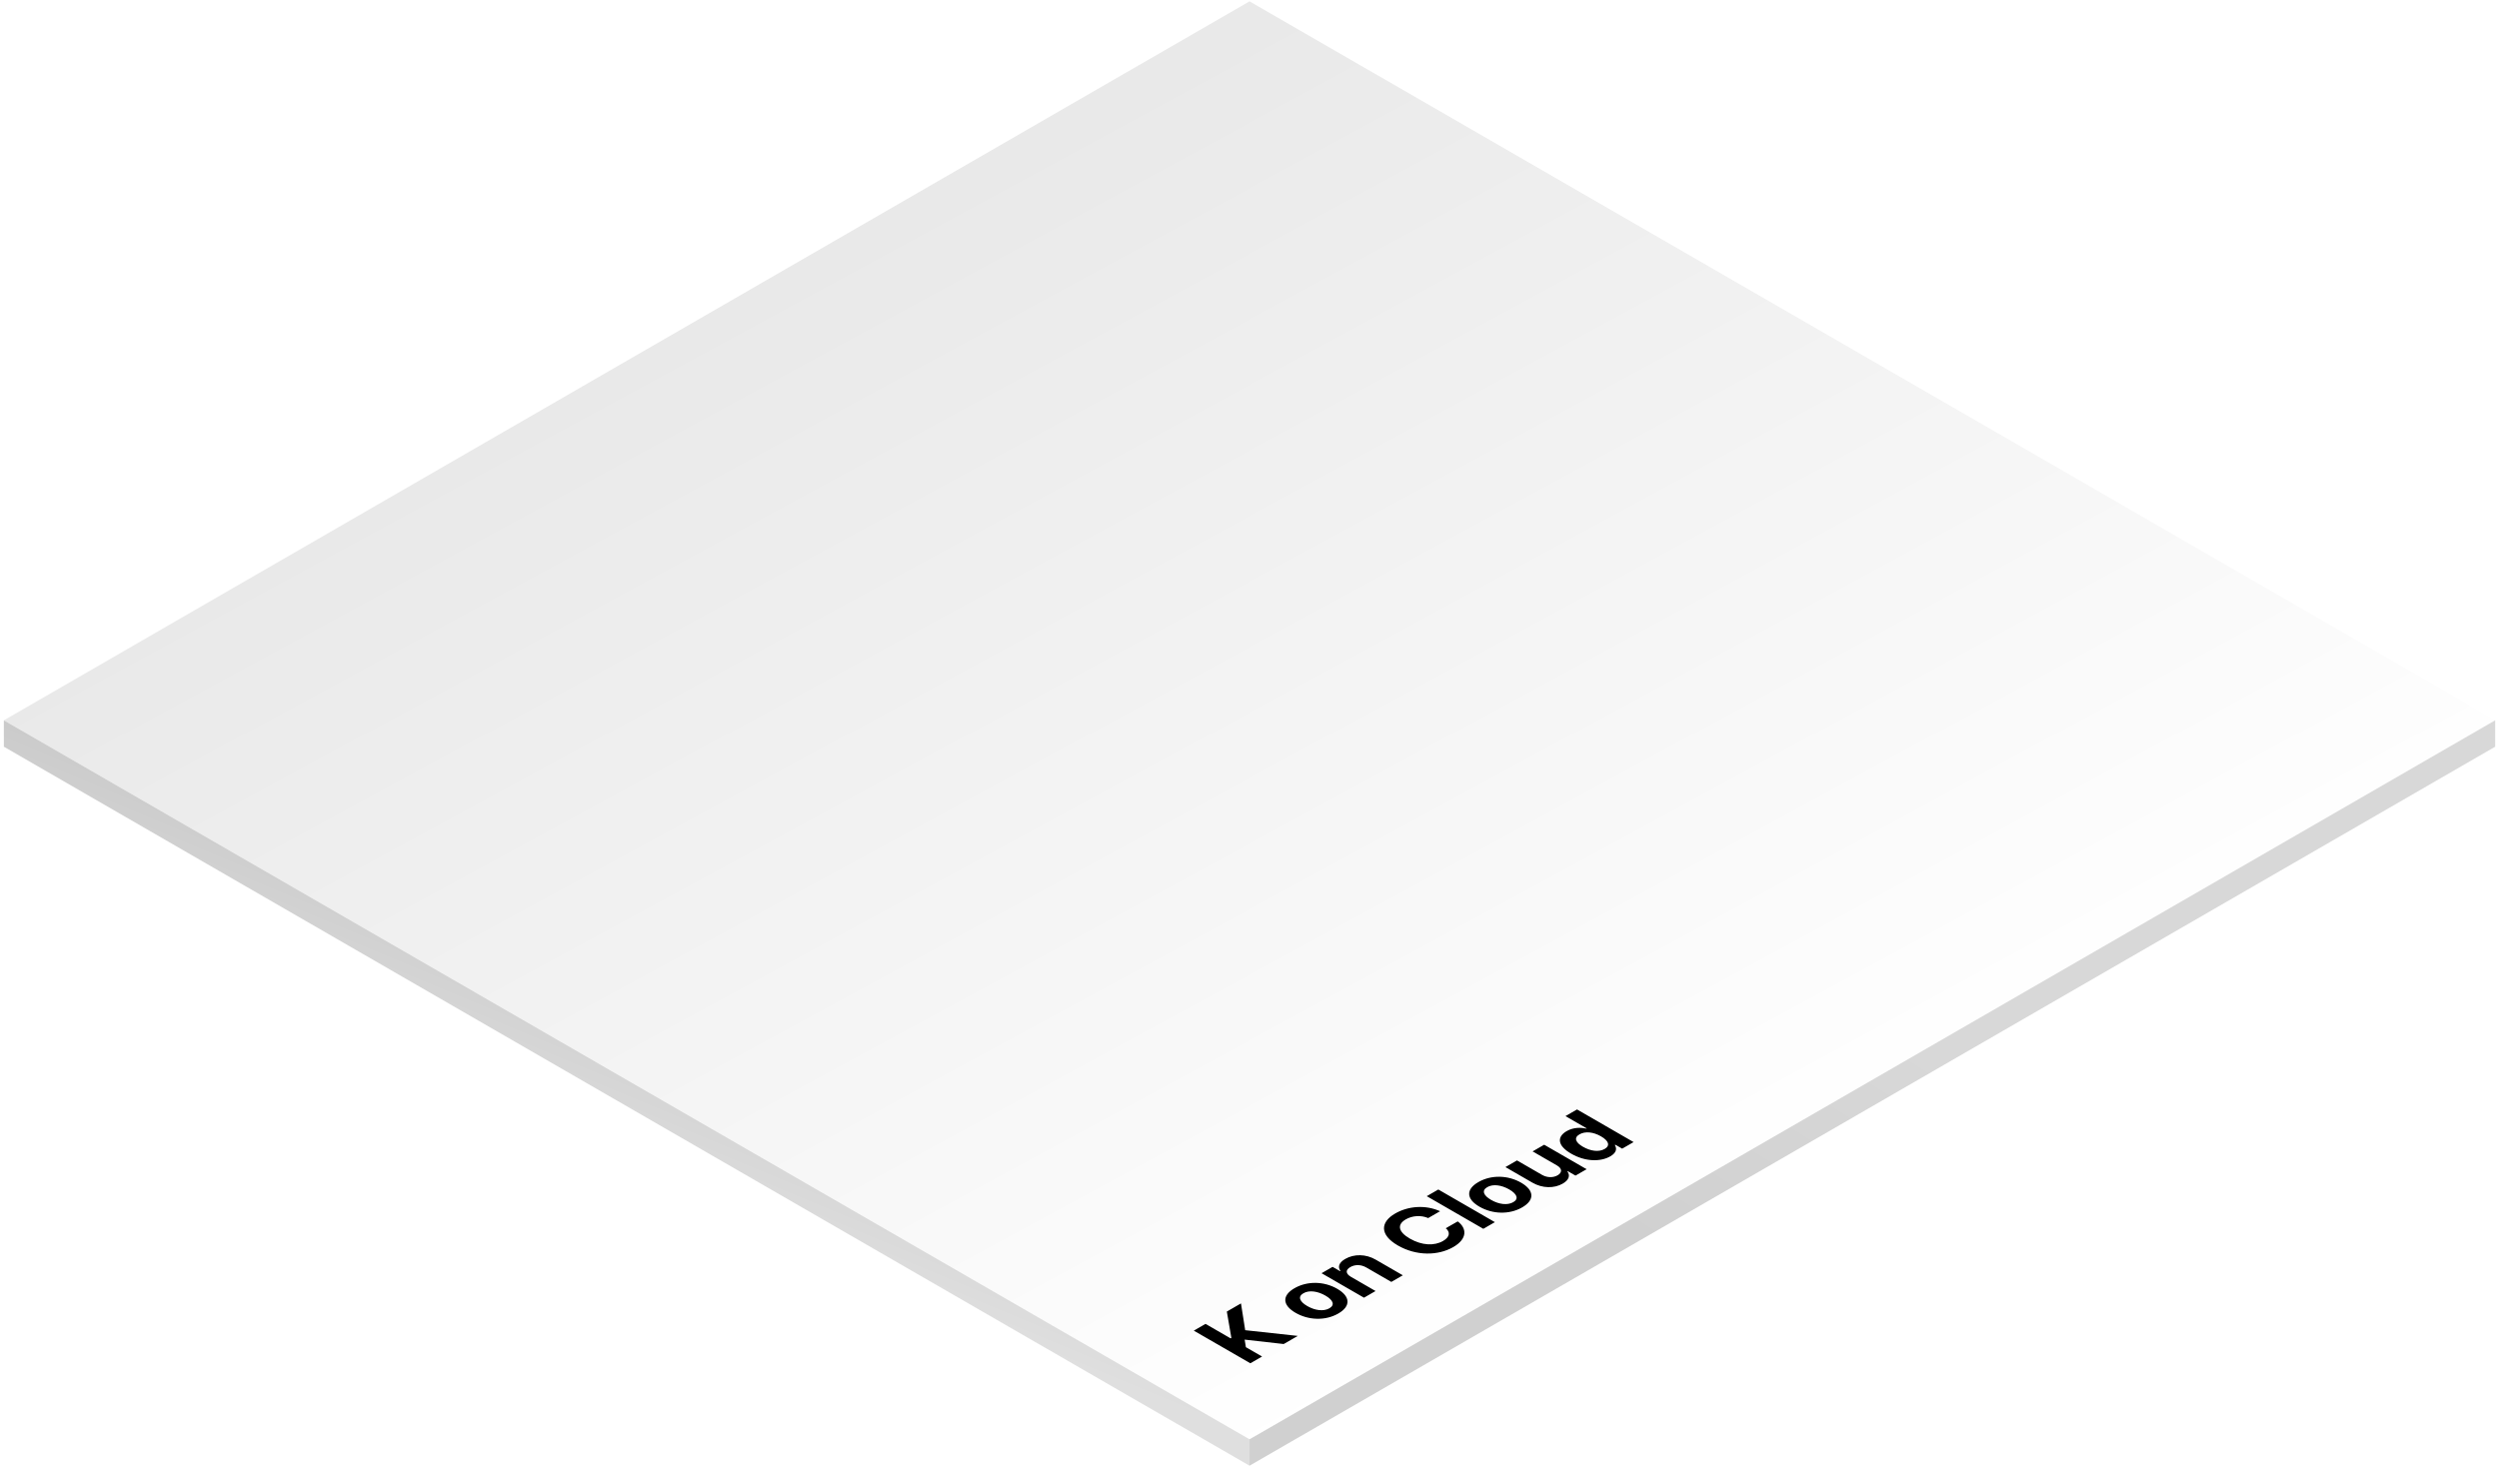
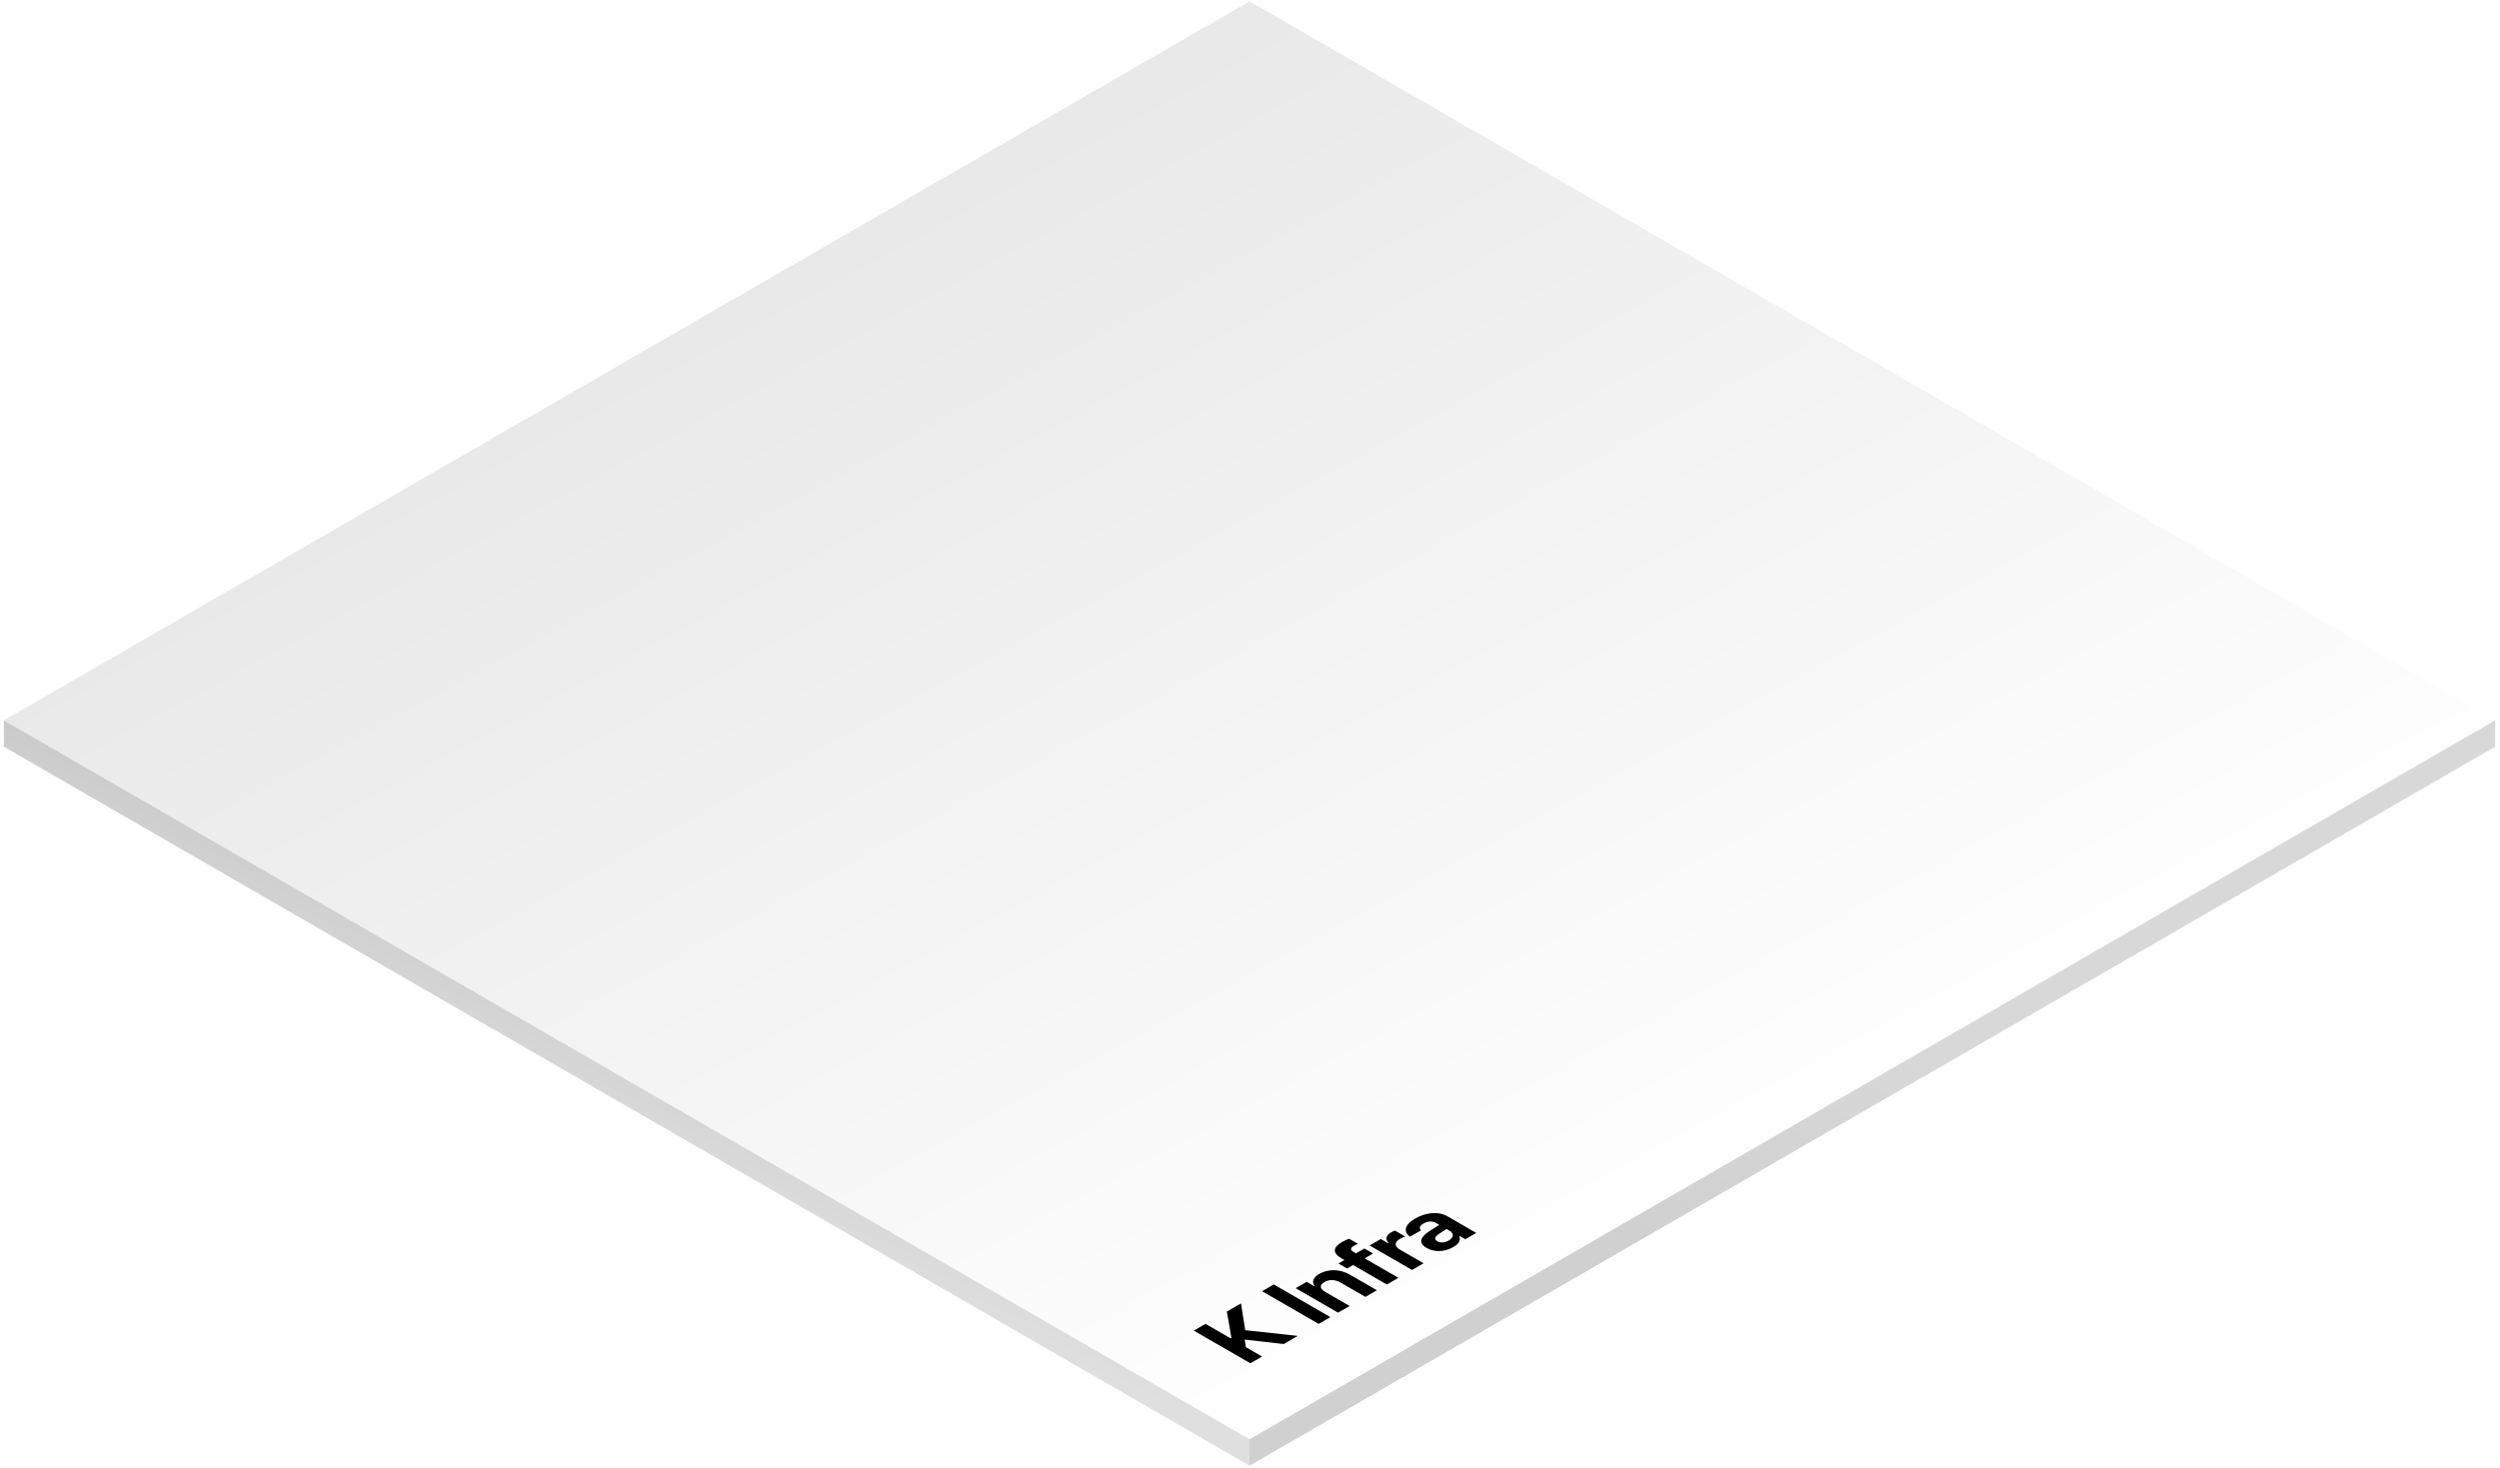
<svg xmlns="http://www.w3.org/2000/svg" width="606" height="356" viewBox="0 0 606 356" fill="none">
-   <rect width="348.8" height="348.8" transform="matrix(0.866025 0.5 -0.866025 0.5 303.004 0.328125)" fill="url(#paint0_linear_1171_1461)" />
-   <rect width="348.8" height="6.4" transform="matrix(0.866025 0.5 0 1 0.933594 174.727)" fill="url(#paint1_linear_1171_1461)" />
-   <rect width="348.8" height="6.4" transform="matrix(0.866025 -0.5 0 1 303.004 349.129)" fill="url(#paint2_linear_1171_1461)" />
-   <path d="M303.207 330.684L289.491 322.766L292.333 321.125L298.414 324.636L298.603 324.527L297.504 318.139L300.933 316.159L301.956 322.656L314.706 324.045L311.296 326.014L301.824 324.942L302.127 326.78L306.048 329.044L303.207 330.684ZM324.539 318.609C321.432 320.403 317.359 320.282 314.176 318.445C310.993 316.607 310.804 314.267 313.911 312.473C317.018 310.679 321.091 310.778 324.273 312.615C327.456 314.453 327.646 316.815 324.539 318.609ZM322.379 317.34C323.819 316.509 323.213 315.306 321.413 314.267C319.594 313.217 317.51 312.867 316.071 313.698C314.612 314.54 315.199 315.754 317.018 316.804C318.817 317.843 320.92 318.182 322.379 317.34ZM327.618 309.722L333.566 313.156L330.762 314.775L320.476 308.836L323.147 307.294L324.946 308.333L325.06 308.267C324.34 307.305 324.7 306.244 326.216 305.369C328.356 304.133 331.236 304.155 333.623 305.555L340.178 309.339L337.393 310.947L331.331 307.447C330.061 306.714 328.603 306.681 327.447 307.349C326.272 308.027 326.254 308.935 327.618 309.722ZM346.335 295.459C344.592 294.715 342.49 294.858 340.898 295.776C338.758 297.012 339.004 298.773 341.883 300.436C344.839 302.142 347.832 302.229 349.935 301.015C351.507 300.108 351.791 298.937 350.598 297.92L353.496 296.268C355.713 297.92 355.902 300.479 352.416 302.492C348.741 304.614 343.456 304.69 338.985 302.109C334.514 299.528 334.703 296.443 338.322 294.354C341.485 292.528 345.691 292.2 349.215 293.797L346.335 295.459ZM348.789 288.53L362.505 296.449L359.701 298.067L345.985 290.149L348.789 288.53ZM369.126 292.866C366.019 294.66 361.946 294.54 358.763 292.702C355.581 290.865 355.391 288.524 358.498 286.731C361.605 284.937 365.678 285.035 368.861 286.873C372.043 288.71 372.233 291.073 369.126 292.866ZM366.966 291.598C368.406 290.766 367.8 289.563 366 288.524C364.182 287.474 362.098 287.124 360.658 287.956C359.199 288.798 359.786 290.012 361.605 291.062C363.405 292.101 365.508 292.44 366.966 291.598ZM377.566 282.7L371.655 279.287L374.459 277.669L384.746 283.608L382.056 285.161L380.199 284.089L380.086 284.154C380.806 285.117 380.502 286.211 378.949 287.108C376.884 288.3 374.023 288.267 371.618 286.878L365.063 283.094L367.867 281.475L373.929 284.975C375.141 285.675 376.619 285.719 377.718 285.084C378.741 284.494 378.968 283.509 377.566 282.7ZM390.496 280.485C388.147 281.841 384.434 281.819 381.005 279.839C377.481 277.805 377.633 275.683 379.906 274.371C381.63 273.375 383.468 273.496 384.68 273.758L384.775 273.703L379.622 270.728L382.426 269.11L396.141 277.028L393.375 278.625L391.727 277.674L391.595 277.75C392.049 278.472 392.163 279.522 390.496 280.485ZM389.132 278.691C390.534 277.882 390.098 276.711 388.242 275.639C386.385 274.568 384.415 274.349 383.013 275.158C381.592 275.978 382.066 277.127 383.865 278.166C385.684 279.216 387.711 279.511 389.132 278.691Z" fill="black" />
+   <rect width="348.8" height="348.8" transform="matrix(0.866025 0.5 -0.866025 0.5 303.008 0.328125)" fill="url(#paint0_linear_1184_2277)" />
+   <rect width="348.8" height="6.4" transform="matrix(0.866025 0.5 0 1 0.9375 174.729)" fill="url(#paint1_linear_1184_2277)" />
+   <rect width="348.8" height="6.4" transform="matrix(0.866025 -0.5 0 1 303.008 349.129)" fill="url(#paint2_linear_1184_2277)" />
+   <path d="M303.212 330.686L289.497 322.768L292.338 321.127L298.42 324.638L298.609 324.529L297.51 318.141L300.939 316.161L301.962 322.658L314.712 324.047L311.302 326.016L301.83 324.944L302.133 326.782L306.054 329.046L303.212 330.686ZM308.897 311.567L322.612 319.486L319.771 321.127L306.055 313.208L308.897 311.567ZM321.334 313.355L327.282 316.79L324.479 318.408L314.192 312.469L316.863 310.927L318.663 311.966L318.776 311.901C318.056 310.938 318.416 309.877 319.932 309.002C322.073 307.766 324.952 307.788 327.339 309.188L333.894 312.972L331.109 314.58L325.047 311.08C323.778 310.347 322.319 310.315 321.163 310.982C319.989 311.66 319.97 312.568 321.334 313.355ZM330.873 302.839L332.976 304.053L330.93 305.234L339.113 309.959L336.31 311.578L328.126 306.853L326.667 307.695L324.564 306.481L326.023 305.639L325.246 305.19C323.087 303.943 323.257 302.532 325.322 301.34C325.966 300.968 326.553 300.695 327.16 300.476L329.281 301.701C328.846 301.909 328.524 302.073 328.372 302.16C327.463 302.685 327.349 303.167 328.202 303.659L328.827 304.02L330.873 302.839ZM342.42 308.05L332.133 302.111L334.842 300.547L336.623 301.575L336.736 301.509C335.846 300.558 336.13 299.628 337.286 298.961C337.57 298.797 337.968 298.611 338.271 298.502L340.771 299.945C340.43 300.055 339.824 300.317 339.426 300.547C338.157 301.28 338.119 302.33 339.37 303.052L345.223 306.431L342.42 308.05ZM345.934 302.696C343.642 301.373 344.741 299.863 346.597 298.66C347.289 298.206 348.605 297.369 349.022 297.107L348.189 296.626C347.317 296.144 346.218 296.188 345.176 296.79C344.229 297.337 344.059 297.938 344.608 298.43L341.937 299.973C340.327 298.846 340.478 297.14 343.206 295.565C345.442 294.274 348.567 293.629 351.049 295.062L357.983 299.065L355.331 300.596L353.91 299.776L353.834 299.819C354.27 300.662 353.967 301.602 352.432 302.488C350.462 303.626 347.98 303.877 345.934 302.696ZM348.548 301.099C349.344 301.558 350.405 301.427 351.295 300.913C352.565 300.18 352.622 299.163 351.523 298.551L350.765 298.113C350.358 298.37 349.23 299.098 348.795 299.404C347.923 300.016 347.753 300.64 348.548 301.099Z" fill="black" />
  <defs>
-     <linearGradient id="paint0_linear_1171_1461" x1="355.833" y1="341.511" x2="-446.291" y2="316.951" gradientUnits="userSpaceOnUse">
+     <linearGradient id="paint0_linear_1184_2277" x1="355.833" y1="341.511" x2="-446.291" y2="316.951" gradientUnits="userSpaceOnUse">
      <stop stop-color="white" />
      <stop offset="1" stop-color="#CECECE" />
    </linearGradient>
-     <linearGradient id="paint1_linear_1171_1461" x1="345.958" y1="0.149" x2="339.417" y2="-46.799" gradientUnits="userSpaceOnUse">
+     <linearGradient id="paint1_linear_1184_2277" x1="345.958" y1="0.149" x2="339.417" y2="-46.799" gradientUnits="userSpaceOnUse">
      <stop stop-color="#DFDFDF" />
      <stop offset="1" stop-color="#CBCBCB" />
    </linearGradient>
-     <linearGradient id="paint2_linear_1171_1461" x1="194.562" y1="5.153" x2="148.753" y2="48.818" gradientUnits="userSpaceOnUse">
+     <linearGradient id="paint2_linear_1184_2277" x1="194.562" y1="5.153" x2="148.753" y2="48.818" gradientUnits="userSpaceOnUse">
      <stop stop-color="#D8D8D8" />
      <stop offset="1" stop-color="#D0D0D0" />
    </linearGradient>
  </defs>
</svg>
